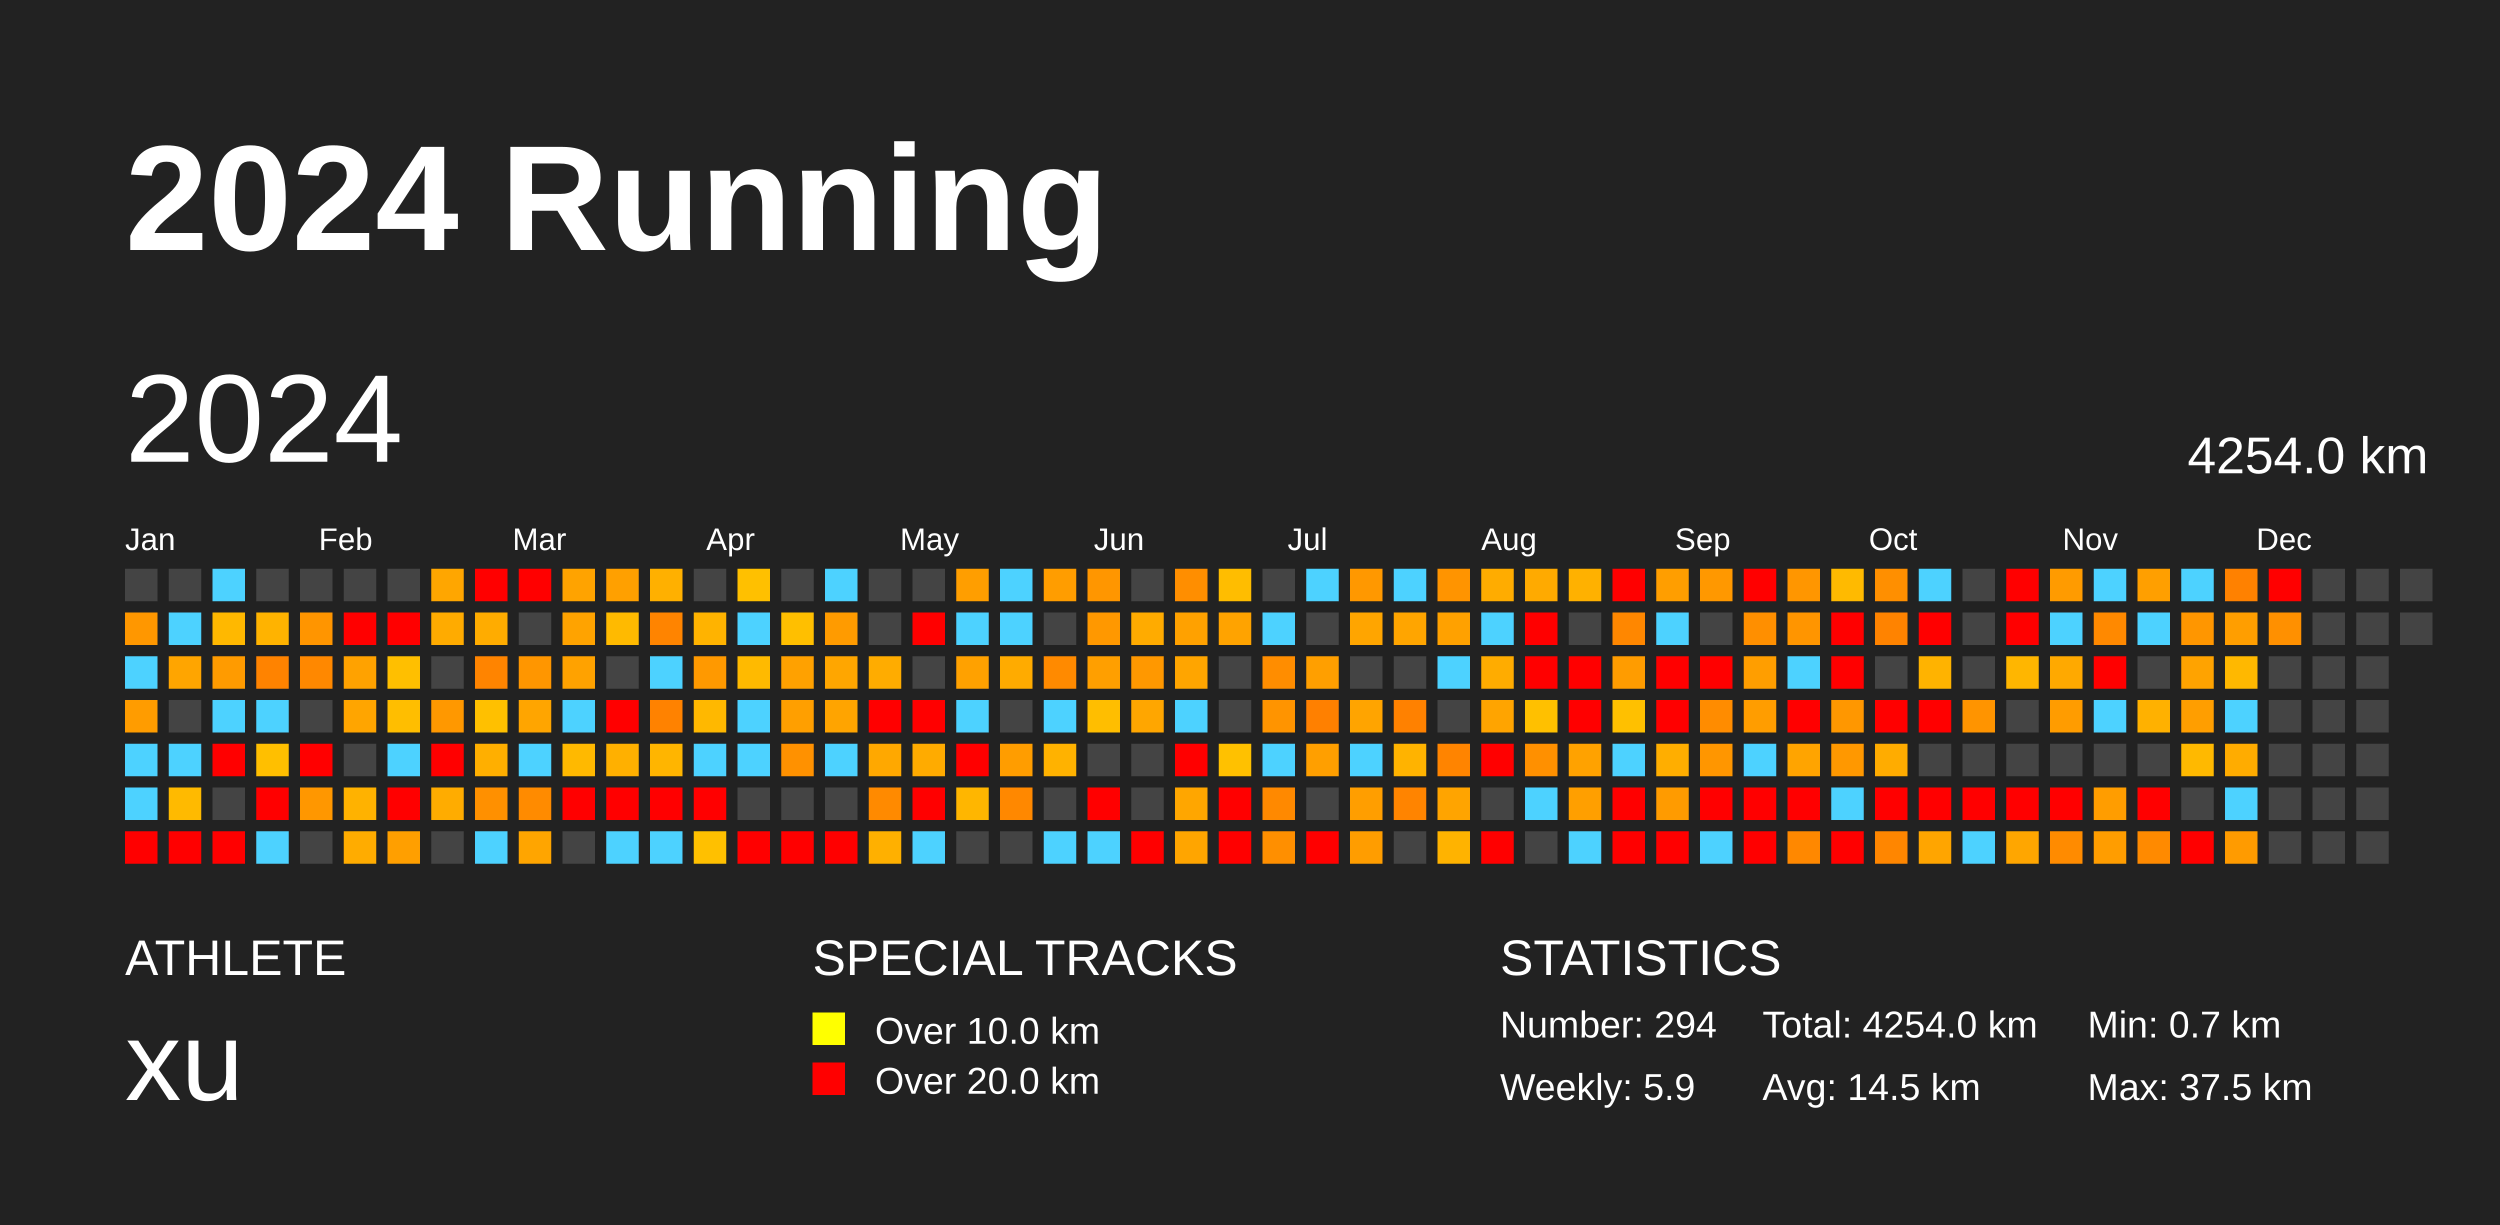
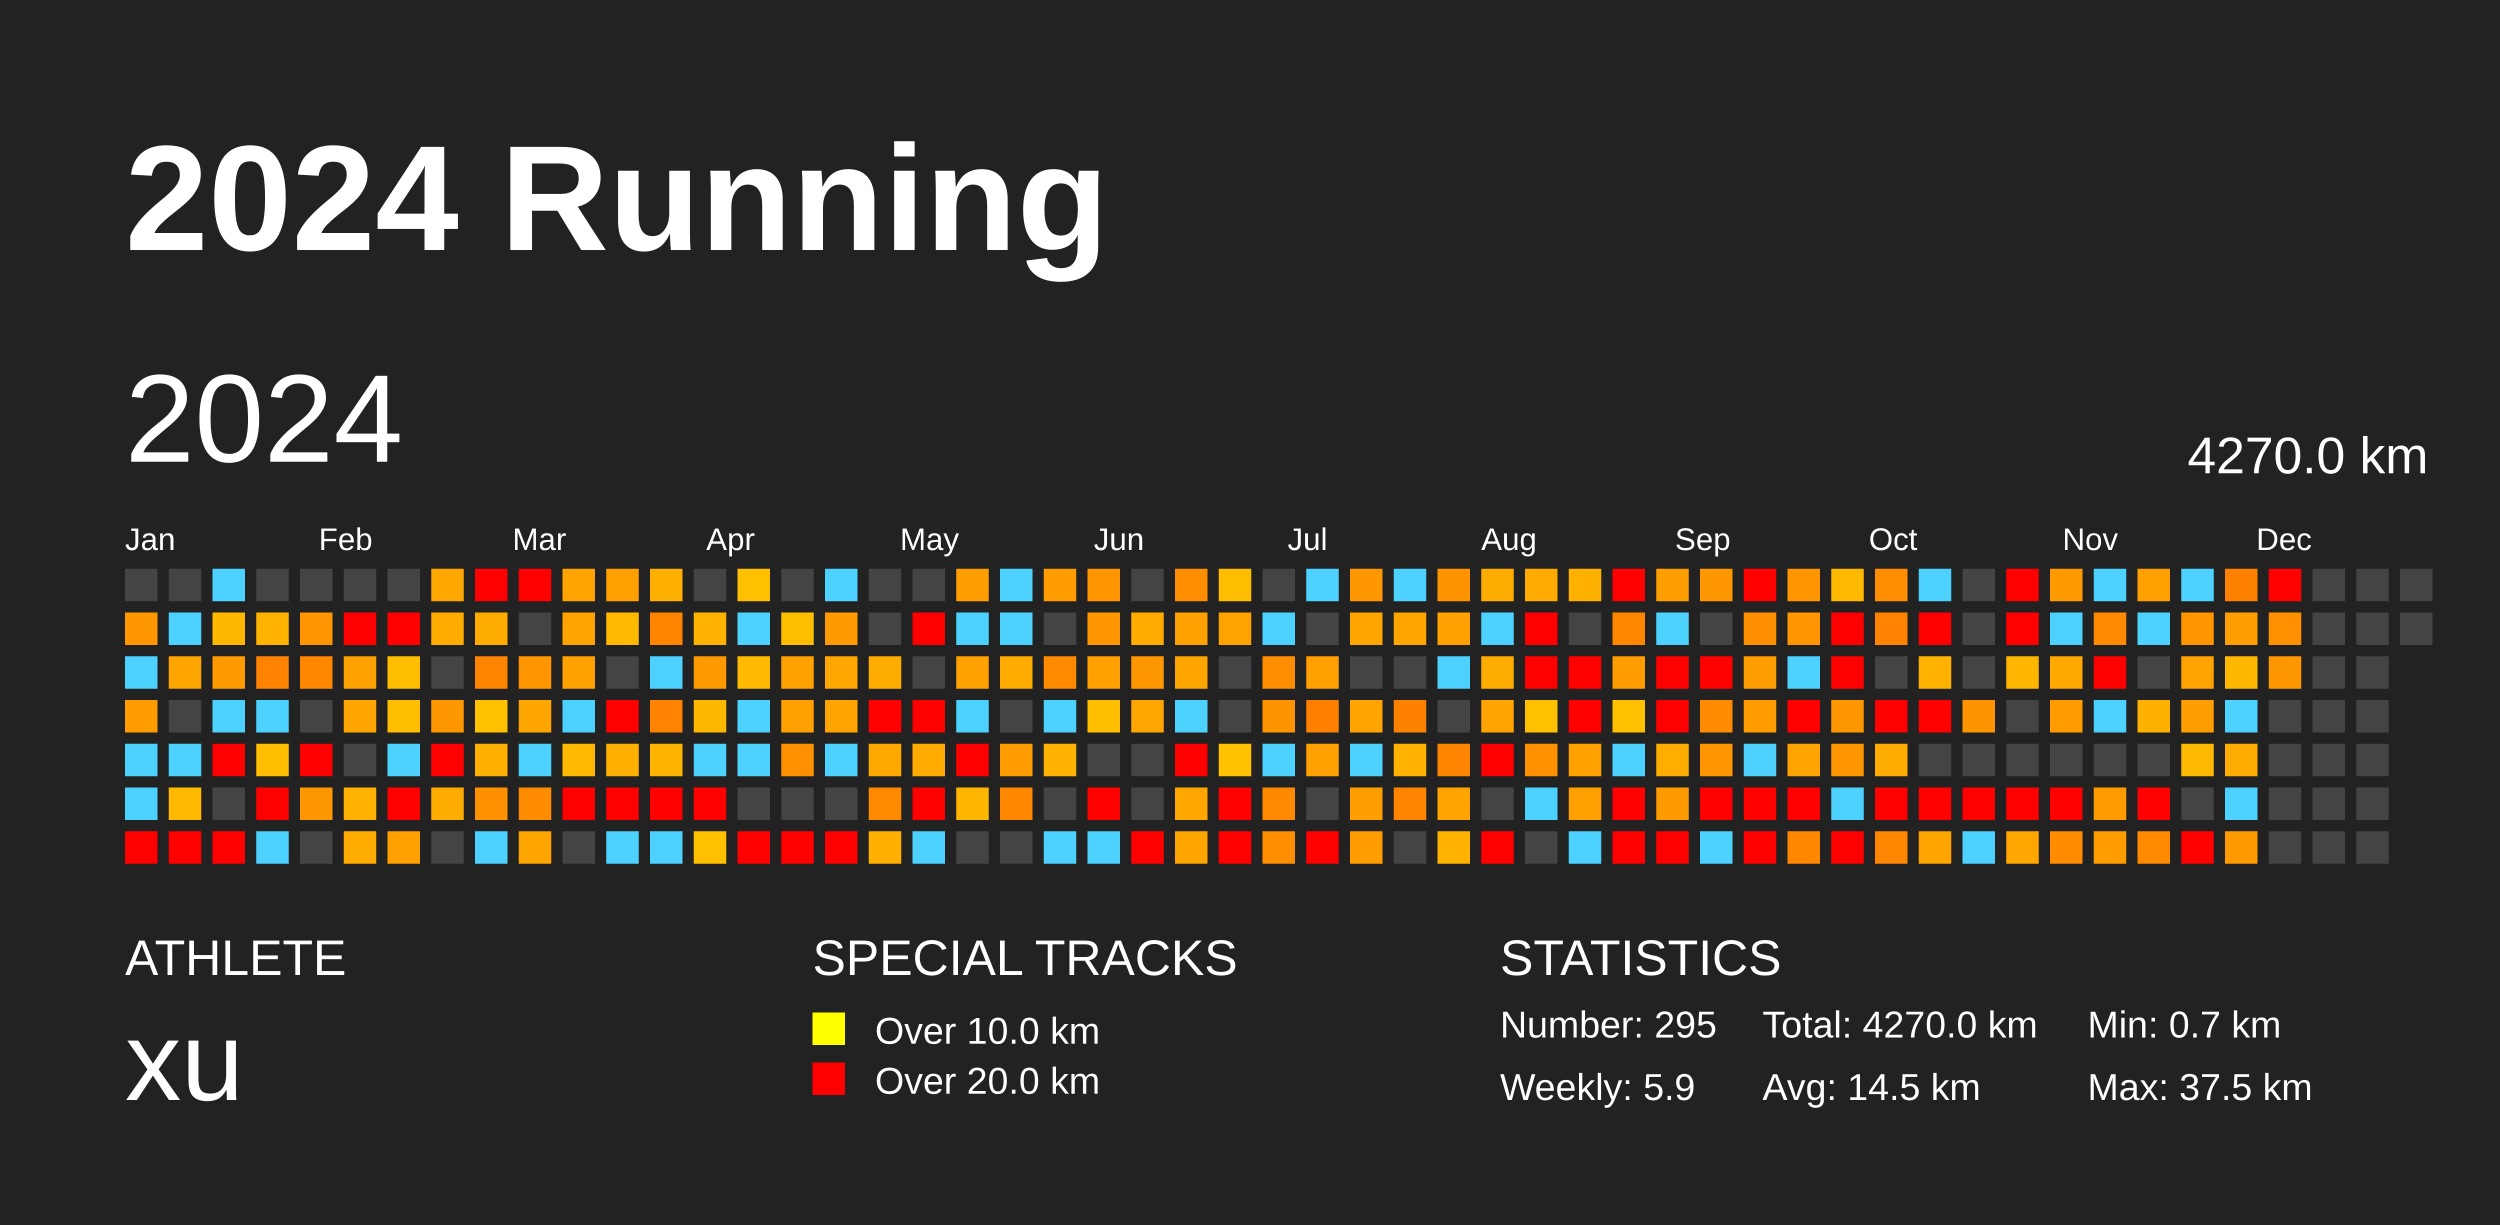
<svg xmlns="http://www.w3.org/2000/svg" baseProfile="full" height="98mm" version="1.1" viewBox="0,0,200,98" width="200mm">
  <defs />
  <rect fill="#222222" height="98" width="200" x="0" y="0" />
  <text fill="#FFFFFF" style="font-size:12px; font-family:Arial; font-weight:bold;" x="10" y="20">2024 Running</text>
  <text fill="#FFFFFF" style="font-size:4px; font-family:Arial" x="10" y="78">ATHLETE</text>
  <text fill="#FFFFFF" style="font-size:9px; font-family:Arial" x="10" y="88">xu</text>
  <text fill="#FFFFFF" style="font-size:4px; font-family:Arial" x="65" y="78">SPECIAL TRACKS</text>
  <rect fill="yellow" height="2.6" width="2.6" x="65" y="81" />
  <text fill="#FFFFFF" style="font-size:3px; font-family:Arial" x="70" y="83.5">Over 10.0 km</text>
  <rect fill="red" height="2.6" width="2.6" x="65" y="85" />
  <text fill="#FFFFFF" style="font-size:3px; font-family:Arial" x="70" y="87.5">Over 20.0 km</text>
  <text fill="#FFFFFF" style="font-size:4px; font-family:Arial" x="120" y="78">STATISTICS</text>
-   <text fill="#FFFFFF" style="font-size:3px; font-family:Arial" x="120" y="83">Number: 294</text>
+   <text fill="#FFFFFF" style="font-size:3px; font-family:Arial" x="120" y="83">Number: 295</text>
  <text fill="#FFFFFF" style="font-size:3px; font-family:Arial" x="120" y="88">Weekly: 5.9</text>
-   <text fill="#FFFFFF" style="font-size:3px; font-family:Arial" x="141" y="83">Total: 4254.0 km</text>
+   <text fill="#FFFFFF" style="font-size:3px; font-family:Arial" x="141" y="83">Total: 4270.0 km</text>
  <text fill="#FFFFFF" style="font-size:3px; font-family:Arial" x="141" y="88">Avg: 14.5 km</text>
  <text fill="#FFFFFF" style="font-size:3px; font-family:Arial" x="167" y="83">Min: 0.7 km</text>
  <text fill="#FFFFFF" style="font-size:3px; font-family:Arial" x="167" y="88">Max: 37.5 km</text>
  <text dominant-baseline="hanging" fill="#FFFFFF" style="font-size:10.0px; font-family:Arial;" x="10" y="30">2024</text>
-   <text dominant-baseline="hanging" fill="#FFFFFF" style="font-size:4.125px; font-family:Arial;" x="175" y="35">4254.0 km</text>
+   <text dominant-baseline="hanging" fill="#FFFFFF" style="font-size:4.125px; font-family:Arial;" x="175" y="35">4270.0 km</text>
  <text fill="#FFFFFF" style="font-size:2.5px; font-family:Arial" x="10.0" y="44">Jan</text>
  <text fill="#FFFFFF" style="font-size:2.5px; font-family:Arial" x="25.5" y="44">Feb</text>
  <text fill="#FFFFFF" style="font-size:2.5px; font-family:Arial" x="41.0" y="44">Mar</text>
  <text fill="#FFFFFF" style="font-size:2.5px; font-family:Arial" x="56.5" y="44">Apr</text>
  <text fill="#FFFFFF" style="font-size:2.5px; font-family:Arial" x="72.0" y="44">May</text>
  <text fill="#FFFFFF" style="font-size:2.5px; font-family:Arial" x="87.5" y="44">Jun</text>
  <text fill="#FFFFFF" style="font-size:2.5px; font-family:Arial" x="103.0" y="44">Jul</text>
  <text fill="#FFFFFF" style="font-size:2.5px; font-family:Arial" x="118.5" y="44">Aug</text>
  <text fill="#FFFFFF" style="font-size:2.5px; font-family:Arial" x="134.0" y="44">Sep</text>
  <text fill="#FFFFFF" style="font-size:2.5px; font-family:Arial" x="149.5" y="44">Oct</text>
  <text fill="#FFFFFF" style="font-size:2.5px; font-family:Arial" x="165.0" y="44">Nov</text>
  <text fill="#FFFFFF" style="font-size:2.5px; font-family:Arial" x="180.5" y="44">Dec</text>
  <rect fill="#444444" height="2.6" width="2.6" x="10.0" y="45.5" />
  <rect fill="#ff9700" height="2.6" width="2.6" x="10.0" y="49.0" />
  <rect fill="#4dd2ff" height="2.6" width="2.6" x="10.0" y="52.5" />
  <rect fill="#ff9c00" height="2.6" width="2.6" x="10.0" y="56.0" />
  <rect fill="#4dd2ff" height="2.6" width="2.6" x="10.0" y="59.5" />
  <rect fill="#4dd2ff" height="2.6" width="2.6" x="10.0" y="63.0" />
  <rect fill="red" height="2.6" width="2.6" x="10.0" y="66.5" />
  <rect fill="#444444" height="2.6" width="2.6" x="13.5" y="45.5" />
  <rect fill="#4dd2ff" height="2.6" width="2.6" x="13.5" y="49.0" />
  <rect fill="#ffa500" height="2.6" width="2.6" x="13.5" y="52.5" />
  <rect fill="#444444" height="2.6" width="2.6" x="13.5" y="56.0" />
  <rect fill="#4dd2ff" height="2.6" width="2.6" x="13.5" y="59.5" />
  <rect fill="#ffba00" height="2.6" width="2.6" x="13.5" y="63.0" />
  <rect fill="red" height="2.6" width="2.6" x="13.5" y="66.5" />
  <rect fill="#4dd2ff" height="2.6" width="2.6" x="17.0" y="45.5" />
  <rect fill="#ffb800" height="2.6" width="2.6" x="17.0" y="49.0" />
  <rect fill="#ff9b00" height="2.6" width="2.6" x="17.0" y="52.5" />
  <rect fill="#4dd2ff" height="2.6" width="2.6" x="17.0" y="56.0" />
  <rect fill="red" height="2.6" width="2.6" x="17.0" y="59.5" />
  <rect fill="#444444" height="2.6" width="2.6" x="17.0" y="63.0" />
  <rect fill="red" height="2.6" width="2.6" x="17.0" y="66.5" />
  <rect fill="#444444" height="2.6" width="2.6" x="20.5" y="45.5" />
  <rect fill="#ffb300" height="2.6" width="2.6" x="20.5" y="49.0" />
  <rect fill="#ff8300" height="2.6" width="2.6" x="20.5" y="52.5" />
  <rect fill="#4dd2ff" height="2.6" width="2.6" x="20.5" y="56.0" />
  <rect fill="#ffbf00" height="2.6" width="2.6" x="20.5" y="59.5" />
  <rect fill="red" height="2.6" width="2.6" x="20.5" y="63.0" />
  <rect fill="#4dd2ff" height="2.6" width="2.6" x="20.5" y="66.5" />
  <rect fill="#444444" height="2.6" width="2.6" x="24.0" y="45.5" />
  <rect fill="#ff9500" height="2.6" width="2.6" x="24.0" y="49.0" />
  <rect fill="#ff8800" height="2.6" width="2.6" x="24.0" y="52.5" />
  <rect fill="#444444" height="2.6" width="2.6" x="24.0" y="56.0" />
  <rect fill="red" height="2.6" width="2.6" x="24.0" y="59.5" />
  <rect fill="#ff9700" height="2.6" width="2.6" x="24.0" y="63.0" />
  <rect fill="#444444" height="2.6" width="2.6" x="24.0" y="66.5" />
  <rect fill="#444444" height="2.6" width="2.6" x="27.5" y="45.5" />
  <rect fill="red" height="2.6" width="2.6" x="27.5" y="49.0" />
  <rect fill="#ffa200" height="2.6" width="2.6" x="27.5" y="52.5" />
  <rect fill="#ffa500" height="2.6" width="2.6" x="27.5" y="56.0" />
  <rect fill="#444444" height="2.6" width="2.6" x="27.5" y="59.5" />
  <rect fill="#ffb200" height="2.6" width="2.6" x="27.5" y="63.0" />
  <rect fill="#ffac00" height="2.6" width="2.6" x="27.5" y="66.5" />
  <rect fill="#444444" height="2.6" width="2.6" x="31.0" y="45.5" />
  <rect fill="red" height="2.6" width="2.6" x="31.0" y="49.0" />
  <rect fill="#ffbf00" height="2.6" width="2.6" x="31.0" y="52.5" />
  <rect fill="#ffbe00" height="2.6" width="2.6" x="31.0" y="56.0" />
  <rect fill="#4dd2ff" height="2.6" width="2.6" x="31.0" y="59.5" />
  <rect fill="red" height="2.6" width="2.6" x="31.0" y="63.0" />
  <rect fill="#ff9f00" height="2.6" width="2.6" x="31.0" y="66.5" />
  <rect fill="#ffa600" height="2.6" width="2.6" x="34.5" y="45.5" />
  <rect fill="#ffab00" height="2.6" width="2.6" x="34.5" y="49.0" />
  <rect fill="#444444" height="2.6" width="2.6" x="34.5" y="52.5" />
  <rect fill="#ff9800" height="2.6" width="2.6" x="34.5" y="56.0" />
  <rect fill="red" height="2.6" width="2.6" x="34.5" y="59.5" />
  <rect fill="#ffac00" height="2.6" width="2.6" x="34.5" y="63.0" />
  <rect fill="#444444" height="2.6" width="2.6" x="34.5" y="66.5" />
  <rect fill="red" height="2.6" width="2.6" x="38.0" y="45.5" />
  <rect fill="#ffac00" height="2.6" width="2.6" x="38.0" y="49.0" />
  <rect fill="#ff8400" height="2.6" width="2.6" x="38.0" y="52.5" />
  <rect fill="#ffc000" height="2.6" width="2.6" x="38.0" y="56.0" />
  <rect fill="#ffaf00" height="2.6" width="2.6" x="38.0" y="59.5" />
  <rect fill="#ff9000" height="2.6" width="2.6" x="38.0" y="63.0" />
  <rect fill="#4dd2ff" height="2.6" width="2.6" x="38.0" y="66.5" />
  <rect fill="red" height="2.6" width="2.6" x="41.5" y="45.5" />
  <rect fill="#444444" height="2.6" width="2.6" x="41.5" y="49.0" />
  <rect fill="#ff9600" height="2.6" width="2.6" x="41.5" y="52.5" />
  <rect fill="#ffa500" height="2.6" width="2.6" x="41.5" y="56.0" />
  <rect fill="#4dd2ff" height="2.6" width="2.6" x="41.5" y="59.5" />
  <rect fill="#ff8b00" height="2.6" width="2.6" x="41.5" y="63.0" />
  <rect fill="#ffa500" height="2.6" width="2.6" x="41.5" y="66.5" />
  <rect fill="#ffa300" height="2.6" width="2.6" x="45.0" y="45.5" />
  <rect fill="#ffa300" height="2.6" width="2.6" x="45.0" y="49.0" />
  <rect fill="#ffa200" height="2.6" width="2.6" x="45.0" y="52.5" />
  <rect fill="#4dd2ff" height="2.6" width="2.6" x="45.0" y="56.0" />
  <rect fill="#ffb900" height="2.6" width="2.6" x="45.0" y="59.5" />
  <rect fill="red" height="2.6" width="2.6" x="45.0" y="63.0" />
  <rect fill="#444444" height="2.6" width="2.6" x="45.0" y="66.5" />
  <rect fill="#ffa000" height="2.6" width="2.6" x="48.5" y="45.5" />
  <rect fill="#ffba00" height="2.6" width="2.6" x="48.5" y="49.0" />
  <rect fill="#444444" height="2.6" width="2.6" x="48.5" y="52.5" />
  <rect fill="red" height="2.6" width="2.6" x="48.5" y="56.0" />
  <rect fill="#ffb000" height="2.6" width="2.6" x="48.5" y="59.5" />
  <rect fill="red" height="2.6" width="2.6" x="48.5" y="63.0" />
  <rect fill="#4dd2ff" height="2.6" width="2.6" x="48.5" y="66.5" />
  <rect fill="#ffb000" height="2.6" width="2.6" x="52.0" y="45.5" />
  <rect fill="#ff8400" height="2.6" width="2.6" x="52.0" y="49.0" />
  <rect fill="#4dd2ff" height="2.6" width="2.6" x="52.0" y="52.5" />
  <rect fill="#ff8200" height="2.6" width="2.6" x="52.0" y="56.0" />
  <rect fill="#ffb500" height="2.6" width="2.6" x="52.0" y="59.5" />
  <rect fill="red" height="2.6" width="2.6" x="52.0" y="63.0" />
  <rect fill="#4dd2ff" height="2.6" width="2.6" x="52.0" y="66.5" />
  <rect fill="#444444" height="2.6" width="2.6" x="55.5" y="45.5" />
  <rect fill="#ffb300" height="2.6" width="2.6" x="55.5" y="49.0" />
  <rect fill="#ff9900" height="2.6" width="2.6" x="55.5" y="52.5" />
  <rect fill="#ffb800" height="2.6" width="2.6" x="55.5" y="56.0" />
  <rect fill="#4dd2ff" height="2.6" width="2.6" x="55.5" y="59.5" />
  <rect fill="red" height="2.6" width="2.6" x="55.5" y="63.0" />
  <rect fill="#ffc000" height="2.6" width="2.6" x="55.5" y="66.5" />
  <rect fill="#ffc000" height="2.6" width="2.6" x="59.0" y="45.5" />
  <rect fill="#4dd2ff" height="2.6" width="2.6" x="59.0" y="49.0" />
  <rect fill="#ffba00" height="2.6" width="2.6" x="59.0" y="52.5" />
  <rect fill="#4dd2ff" height="2.6" width="2.6" x="59.0" y="56.0" />
  <rect fill="#4dd2ff" height="2.6" width="2.6" x="59.0" y="59.5" />
  <rect fill="#444444" height="2.6" width="2.6" x="59.0" y="63.0" />
  <rect fill="red" height="2.6" width="2.6" x="59.0" y="66.5" />
  <rect fill="#444444" height="2.6" width="2.6" x="62.5" y="45.5" />
  <rect fill="#ffbf00" height="2.6" width="2.6" x="62.5" y="49.0" />
  <rect fill="#ffa100" height="2.6" width="2.6" x="62.5" y="52.5" />
  <rect fill="#ff9f00" height="2.6" width="2.6" x="62.5" y="56.0" />
  <rect fill="#ff9100" height="2.6" width="2.6" x="62.5" y="59.5" />
  <rect fill="#444444" height="2.6" width="2.6" x="62.5" y="63.0" />
  <rect fill="red" height="2.6" width="2.6" x="62.5" y="66.5" />
  <rect fill="#4dd2ff" height="2.6" width="2.6" x="66.0" y="45.5" />
  <rect fill="#ff9b00" height="2.6" width="2.6" x="66.0" y="49.0" />
  <rect fill="#ffa600" height="2.6" width="2.6" x="66.0" y="52.5" />
  <rect fill="#ffa400" height="2.6" width="2.6" x="66.0" y="56.0" />
  <rect fill="#4dd2ff" height="2.6" width="2.6" x="66.0" y="59.5" />
  <rect fill="#444444" height="2.6" width="2.6" x="66.0" y="63.0" />
  <rect fill="red" height="2.6" width="2.6" x="66.0" y="66.5" />
  <rect fill="#444444" height="2.6" width="2.6" x="69.5" y="45.5" />
  <rect fill="#444444" height="2.6" width="2.6" x="69.5" y="49.0" />
  <rect fill="#ffac00" height="2.6" width="2.6" x="69.5" y="52.5" />
  <rect fill="red" height="2.6" width="2.6" x="69.5" y="56.0" />
  <rect fill="#ffa800" height="2.6" width="2.6" x="69.5" y="59.5" />
  <rect fill="#ff8a00" height="2.6" width="2.6" x="69.5" y="63.0" />
  <rect fill="#ffb000" height="2.6" width="2.6" x="69.5" y="66.5" />
  <rect fill="#444444" height="2.6" width="2.6" x="73.0" y="45.5" />
  <rect fill="red" height="2.6" width="2.6" x="73.0" y="49.0" />
  <rect fill="#444444" height="2.6" width="2.6" x="73.0" y="52.5" />
  <rect fill="red" height="2.6" width="2.6" x="73.0" y="56.0" />
  <rect fill="#ffab00" height="2.6" width="2.6" x="73.0" y="59.5" />
  <rect fill="red" height="2.6" width="2.6" x="73.0" y="63.0" />
  <rect fill="#4dd2ff" height="2.6" width="2.6" x="73.0" y="66.5" />
  <rect fill="#ff9e00" height="2.6" width="2.6" x="76.5" y="45.5" />
  <rect fill="#4dd2ff" height="2.6" width="2.6" x="76.5" y="49.0" />
  <rect fill="#ffa100" height="2.6" width="2.6" x="76.5" y="52.5" />
  <rect fill="#4dd2ff" height="2.6" width="2.6" x="76.5" y="56.0" />
  <rect fill="red" height="2.6" width="2.6" x="76.5" y="59.5" />
  <rect fill="#ffb600" height="2.6" width="2.6" x="76.5" y="63.0" />
  <rect fill="#444444" height="2.6" width="2.6" x="76.5" y="66.5" />
  <rect fill="#4dd2ff" height="2.6" width="2.6" x="80.0" y="45.5" />
  <rect fill="#4dd2ff" height="2.6" width="2.6" x="80.0" y="49.0" />
  <rect fill="#ffab00" height="2.6" width="2.6" x="80.0" y="52.5" />
  <rect fill="#444444" height="2.6" width="2.6" x="80.0" y="56.0" />
  <rect fill="#ff9d00" height="2.6" width="2.6" x="80.0" y="59.5" />
  <rect fill="#ff8800" height="2.6" width="2.6" x="80.0" y="63.0" />
  <rect fill="#444444" height="2.6" width="2.6" x="80.0" y="66.5" />
  <rect fill="#ff9d00" height="2.6" width="2.6" x="83.5" y="45.5" />
  <rect fill="#444444" height="2.6" width="2.6" x="83.5" y="49.0" />
  <rect fill="#ff8a00" height="2.6" width="2.6" x="83.5" y="52.5" />
  <rect fill="#4dd2ff" height="2.6" width="2.6" x="83.5" y="56.0" />
  <rect fill="#ffb200" height="2.6" width="2.6" x="83.5" y="59.5" />
  <rect fill="#444444" height="2.6" width="2.6" x="83.5" y="63.0" />
  <rect fill="#4dd2ff" height="2.6" width="2.6" x="83.5" y="66.5" />
  <rect fill="#ff9600" height="2.6" width="2.6" x="87.0" y="45.5" />
  <rect fill="#ff9800" height="2.6" width="2.6" x="87.0" y="49.0" />
  <rect fill="#ff9f00" height="2.6" width="2.6" x="87.0" y="52.5" />
  <rect fill="#ffbe00" height="2.6" width="2.6" x="87.0" y="56.0" />
  <rect fill="#444444" height="2.6" width="2.6" x="87.0" y="59.5" />
  <rect fill="red" height="2.6" width="2.6" x="87.0" y="63.0" />
  <rect fill="#4dd2ff" height="2.6" width="2.6" x="87.0" y="66.5" />
  <rect fill="#444444" height="2.6" width="2.6" x="90.5" y="45.5" />
  <rect fill="#ffab00" height="2.6" width="2.6" x="90.5" y="49.0" />
  <rect fill="#ff9800" height="2.6" width="2.6" x="90.5" y="52.5" />
  <rect fill="#ffa600" height="2.6" width="2.6" x="90.5" y="56.0" />
  <rect fill="#444444" height="2.6" width="2.6" x="90.5" y="59.5" />
  <rect fill="#444444" height="2.6" width="2.6" x="90.5" y="63.0" />
  <rect fill="red" height="2.6" width="2.6" x="90.5" y="66.5" />
  <rect fill="#ff8e00" height="2.6" width="2.6" x="94.0" y="45.5" />
  <rect fill="#ffa100" height="2.6" width="2.6" x="94.0" y="49.0" />
  <rect fill="#ffa500" height="2.6" width="2.6" x="94.0" y="52.5" />
  <rect fill="#4dd2ff" height="2.6" width="2.6" x="94.0" y="56.0" />
  <rect fill="red" height="2.6" width="2.6" x="94.0" y="59.5" />
  <rect fill="#ffa600" height="2.6" width="2.6" x="94.0" y="63.0" />
  <rect fill="#ffa500" height="2.6" width="2.6" x="94.0" y="66.5" />
  <rect fill="#ffbd00" height="2.6" width="2.6" x="97.5" y="45.5" />
  <rect fill="#ffa300" height="2.6" width="2.6" x="97.5" y="49.0" />
  <rect fill="#444444" height="2.6" width="2.6" x="97.5" y="52.5" />
  <rect fill="#444444" height="2.6" width="2.6" x="97.5" y="56.0" />
  <rect fill="#ffc100" height="2.6" width="2.6" x="97.5" y="59.5" />
  <rect fill="red" height="2.6" width="2.6" x="97.5" y="63.0" />
  <rect fill="red" height="2.6" width="2.6" x="97.5" y="66.5" />
  <rect fill="#444444" height="2.6" width="2.6" x="101.0" y="45.5" />
  <rect fill="#4dd2ff" height="2.6" width="2.6" x="101.0" y="49.0" />
  <rect fill="#ff8d00" height="2.6" width="2.6" x="101.0" y="52.5" />
  <rect fill="#ff9400" height="2.6" width="2.6" x="101.0" y="56.0" />
  <rect fill="#4dd2ff" height="2.6" width="2.6" x="101.0" y="59.5" />
  <rect fill="#ff8900" height="2.6" width="2.6" x="101.0" y="63.0" />
  <rect fill="#ff8f00" height="2.6" width="2.6" x="101.0" y="66.5" />
  <rect fill="#4dd2ff" height="2.6" width="2.6" x="104.5" y="45.5" />
  <rect fill="#444444" height="2.6" width="2.6" x="104.5" y="49.0" />
  <rect fill="#ff9f00" height="2.6" width="2.6" x="104.5" y="52.5" />
  <rect fill="#ff8000" height="2.6" width="2.6" x="104.5" y="56.0" />
  <rect fill="#ff9f00" height="2.6" width="2.6" x="104.5" y="59.5" />
  <rect fill="#444444" height="2.6" width="2.6" x="104.5" y="63.0" />
  <rect fill="red" height="2.6" width="2.6" x="104.5" y="66.5" />
  <rect fill="#ff9800" height="2.6" width="2.6" x="108.0" y="45.5" />
  <rect fill="#ffa500" height="2.6" width="2.6" x="108.0" y="49.0" />
  <rect fill="#444444" height="2.6" width="2.6" x="108.0" y="52.5" />
  <rect fill="#ffa400" height="2.6" width="2.6" x="108.0" y="56.0" />
  <rect fill="#4dd2ff" height="2.6" width="2.6" x="108.0" y="59.5" />
  <rect fill="#ff9e00" height="2.6" width="2.6" x="108.0" y="63.0" />
  <rect fill="#ff9d00" height="2.6" width="2.6" x="108.0" y="66.5" />
  <rect fill="#4dd2ff" height="2.6" width="2.6" x="111.5" y="45.5" />
  <rect fill="#ffa500" height="2.6" width="2.6" x="111.5" y="49.0" />
  <rect fill="#444444" height="2.6" width="2.6" x="111.5" y="52.5" />
  <rect fill="#ff8100" height="2.6" width="2.6" x="111.5" y="56.0" />
  <rect fill="#ffb300" height="2.6" width="2.6" x="111.5" y="59.5" />
  <rect fill="#ff8400" height="2.6" width="2.6" x="111.5" y="63.0" />
  <rect fill="#444444" height="2.6" width="2.6" x="111.5" y="66.5" />
  <rect fill="#ff9400" height="2.6" width="2.6" x="115.0" y="45.5" />
  <rect fill="#ffa100" height="2.6" width="2.6" x="115.0" y="49.0" />
  <rect fill="#4dd2ff" height="2.6" width="2.6" x="115.0" y="52.5" />
  <rect fill="#444444" height="2.6" width="2.6" x="115.0" y="56.0" />
  <rect fill="#ff8400" height="2.6" width="2.6" x="115.0" y="59.5" />
  <rect fill="#ffa400" height="2.6" width="2.6" x="115.0" y="63.0" />
  <rect fill="#ffb300" height="2.6" width="2.6" x="115.0" y="66.5" />
  <rect fill="#ffac00" height="2.6" width="2.6" x="118.5" y="45.5" />
  <rect fill="#4dd2ff" height="2.6" width="2.6" x="118.5" y="49.0" />
  <rect fill="#ffac00" height="2.6" width="2.6" x="118.5" y="52.5" />
  <rect fill="#ffa400" height="2.6" width="2.6" x="118.5" y="56.0" />
  <rect fill="red" height="2.6" width="2.6" x="118.5" y="59.5" />
  <rect fill="#444444" height="2.6" width="2.6" x="118.5" y="63.0" />
  <rect fill="red" height="2.6" width="2.6" x="118.5" y="66.5" />
  <rect fill="#ffaa00" height="2.6" width="2.6" x="122.0" y="45.5" />
  <rect fill="red" height="2.6" width="2.6" x="122.0" y="49.0" />
  <rect fill="red" height="2.6" width="2.6" x="122.0" y="52.5" />
  <rect fill="#ffc000" height="2.6" width="2.6" x="122.0" y="56.0" />
  <rect fill="#ff9000" height="2.6" width="2.6" x="122.0" y="59.5" />
  <rect fill="#4dd2ff" height="2.6" width="2.6" x="122.0" y="63.0" />
  <rect fill="#444444" height="2.6" width="2.6" x="122.0" y="66.5" />
  <rect fill="#ffb100" height="2.6" width="2.6" x="125.5" y="45.5" />
  <rect fill="#444444" height="2.6" width="2.6" x="125.5" y="49.0" />
  <rect fill="red" height="2.6" width="2.6" x="125.5" y="52.5" />
  <rect fill="red" height="2.6" width="2.6" x="125.5" y="56.0" />
  <rect fill="#ffa200" height="2.6" width="2.6" x="125.5" y="59.5" />
  <rect fill="#ff9f00" height="2.6" width="2.6" x="125.5" y="63.0" />
  <rect fill="#4dd2ff" height="2.6" width="2.6" x="125.5" y="66.5" />
  <rect fill="red" height="2.6" width="2.6" x="129.0" y="45.5" />
  <rect fill="#ff8700" height="2.6" width="2.6" x="129.0" y="49.0" />
  <rect fill="#ff9c00" height="2.6" width="2.6" x="129.0" y="52.5" />
  <rect fill="#ffc000" height="2.6" width="2.6" x="129.0" y="56.0" />
  <rect fill="#4dd2ff" height="2.6" width="2.6" x="129.0" y="59.5" />
  <rect fill="red" height="2.6" width="2.6" x="129.0" y="63.0" />
  <rect fill="red" height="2.6" width="2.6" x="129.0" y="66.5" />
  <rect fill="#ff9e00" height="2.6" width="2.6" x="132.5" y="45.5" />
  <rect fill="#4dd2ff" height="2.6" width="2.6" x="132.5" y="49.0" />
  <rect fill="red" height="2.6" width="2.6" x="132.5" y="52.5" />
  <rect fill="red" height="2.6" width="2.6" x="132.5" y="56.0" />
  <rect fill="#ffae00" height="2.6" width="2.6" x="132.5" y="59.5" />
  <rect fill="#ff9b00" height="2.6" width="2.6" x="132.5" y="63.0" />
  <rect fill="red" height="2.6" width="2.6" x="132.5" y="66.5" />
  <rect fill="#ff9800" height="2.6" width="2.6" x="136.0" y="45.5" />
  <rect fill="#444444" height="2.6" width="2.6" x="136.0" y="49.0" />
  <rect fill="red" height="2.6" width="2.6" x="136.0" y="52.5" />
  <rect fill="#ff8c00" height="2.6" width="2.6" x="136.0" y="56.0" />
  <rect fill="#ff9600" height="2.6" width="2.6" x="136.0" y="59.5" />
  <rect fill="red" height="2.6" width="2.6" x="136.0" y="63.0" />
  <rect fill="#4dd2ff" height="2.6" width="2.6" x="136.0" y="66.5" />
  <rect fill="red" height="2.6" width="2.6" x="139.5" y="45.5" />
  <rect fill="#ff8f00" height="2.6" width="2.6" x="139.5" y="49.0" />
  <rect fill="#ff9e00" height="2.6" width="2.6" x="139.5" y="52.5" />
  <rect fill="#ff9d00" height="2.6" width="2.6" x="139.5" y="56.0" />
  <rect fill="#4dd2ff" height="2.6" width="2.6" x="139.5" y="59.5" />
  <rect fill="red" height="2.6" width="2.6" x="139.5" y="63.0" />
  <rect fill="red" height="2.6" width="2.6" x="139.5" y="66.5" />
  <rect fill="#ff9600" height="2.6" width="2.6" x="143.0" y="45.5" />
  <rect fill="#ff9500" height="2.6" width="2.6" x="143.0" y="49.0" />
  <rect fill="#4dd2ff" height="2.6" width="2.6" x="143.0" y="52.5" />
  <rect fill="red" height="2.6" width="2.6" x="143.0" y="56.0" />
  <rect fill="#ffa400" height="2.6" width="2.6" x="143.0" y="59.5" />
  <rect fill="red" height="2.6" width="2.6" x="143.0" y="63.0" />
  <rect fill="#ff8800" height="2.6" width="2.6" x="143.0" y="66.5" />
  <rect fill="#ffba00" height="2.6" width="2.6" x="146.5" y="45.5" />
  <rect fill="red" height="2.6" width="2.6" x="146.5" y="49.0" />
  <rect fill="red" height="2.6" width="2.6" x="146.5" y="52.5" />
  <rect fill="#ff9700" height="2.6" width="2.6" x="146.5" y="56.0" />
  <rect fill="#ff9800" height="2.6" width="2.6" x="146.5" y="59.5" />
  <rect fill="#4dd2ff" height="2.6" width="2.6" x="146.5" y="63.0" />
  <rect fill="red" height="2.6" width="2.6" x="146.5" y="66.5" />
  <rect fill="#ff8f00" height="2.6" width="2.6" x="150.0" y="45.5" />
  <rect fill="#ff8300" height="2.6" width="2.6" x="150.0" y="49.0" />
  <rect fill="#444444" height="2.6" width="2.6" x="150.0" y="52.5" />
  <rect fill="red" height="2.6" width="2.6" x="150.0" y="56.0" />
  <rect fill="#ffac00" height="2.6" width="2.6" x="150.0" y="59.5" />
  <rect fill="red" height="2.6" width="2.6" x="150.0" y="63.0" />
  <rect fill="#ff8600" height="2.6" width="2.6" x="150.0" y="66.5" />
  <rect fill="#4dd2ff" height="2.6" width="2.6" x="153.5" y="45.5" />
  <rect fill="red" height="2.6" width="2.6" x="153.5" y="49.0" />
  <rect fill="#ffb300" height="2.6" width="2.6" x="153.5" y="52.5" />
  <rect fill="red" height="2.6" width="2.6" x="153.5" y="56.0" />
  <rect fill="#444444" height="2.6" width="2.6" x="153.5" y="59.5" />
  <rect fill="red" height="2.6" width="2.6" x="153.5" y="63.0" />
  <rect fill="#ffa500" height="2.6" width="2.6" x="153.5" y="66.5" />
  <rect fill="#444444" height="2.6" width="2.6" x="157.0" y="45.5" />
  <rect fill="#444444" height="2.6" width="2.6" x="157.0" y="49.0" />
  <rect fill="#444444" height="2.6" width="2.6" x="157.0" y="52.5" />
  <rect fill="#ff9400" height="2.6" width="2.6" x="157.0" y="56.0" />
  <rect fill="#444444" height="2.6" width="2.6" x="157.0" y="59.5" />
  <rect fill="red" height="2.6" width="2.6" x="157.0" y="63.0" />
  <rect fill="#4dd2ff" height="2.6" width="2.6" x="157.0" y="66.5" />
  <rect fill="red" height="2.6" width="2.6" x="160.5" y="45.5" />
  <rect fill="red" height="2.6" width="2.6" x="160.5" y="49.0" />
  <rect fill="#ffb600" height="2.6" width="2.6" x="160.5" y="52.5" />
  <rect fill="#444444" height="2.6" width="2.6" x="160.5" y="56.0" />
  <rect fill="#444444" height="2.6" width="2.6" x="160.5" y="59.5" />
  <rect fill="red" height="2.6" width="2.6" x="160.5" y="63.0" />
  <rect fill="#ffa600" height="2.6" width="2.6" x="160.5" y="66.5" />
  <rect fill="#ff9b00" height="2.6" width="2.6" x="164.0" y="45.5" />
  <rect fill="#4dd2ff" height="2.6" width="2.6" x="164.0" y="49.0" />
  <rect fill="#ffa900" height="2.6" width="2.6" x="164.0" y="52.5" />
  <rect fill="#ff9c00" height="2.6" width="2.6" x="164.0" y="56.0" />
  <rect fill="#444444" height="2.6" width="2.6" x="164.0" y="59.5" />
  <rect fill="red" height="2.6" width="2.6" x="164.0" y="63.0" />
  <rect fill="#ff8b00" height="2.6" width="2.6" x="164.0" y="66.5" />
  <rect fill="#4dd2ff" height="2.6" width="2.6" x="167.5" y="45.5" />
  <rect fill="#ff8900" height="2.6" width="2.6" x="167.5" y="49.0" />
  <rect fill="red" height="2.6" width="2.6" x="167.5" y="52.5" />
  <rect fill="#4dd2ff" height="2.6" width="2.6" x="167.5" y="56.0" />
  <rect fill="#444444" height="2.6" width="2.6" x="167.5" y="59.5" />
  <rect fill="#ff9d00" height="2.6" width="2.6" x="167.5" y="63.0" />
  <rect fill="#ff9d00" height="2.6" width="2.6" x="167.5" y="66.5" />
  <rect fill="#ff9f00" height="2.6" width="2.6" x="171.0" y="45.5" />
  <rect fill="#4dd2ff" height="2.6" width="2.6" x="171.0" y="49.0" />
  <rect fill="#444444" height="2.6" width="2.6" x="171.0" y="52.5" />
  <rect fill="#ffb100" height="2.6" width="2.6" x="171.0" y="56.0" />
  <rect fill="#444444" height="2.6" width="2.6" x="171.0" y="59.5" />
  <rect fill="red" height="2.6" width="2.6" x="171.0" y="63.0" />
  <rect fill="#ff8a00" height="2.6" width="2.6" x="171.0" y="66.5" />
  <rect fill="#4dd2ff" height="2.6" width="2.6" x="174.5" y="45.5" />
  <rect fill="#ff9600" height="2.6" width="2.6" x="174.5" y="49.0" />
  <rect fill="#ffa300" height="2.6" width="2.6" x="174.5" y="52.5" />
  <rect fill="#ff9e00" height="2.6" width="2.6" x="174.5" y="56.0" />
  <rect fill="#ffb900" height="2.6" width="2.6" x="174.5" y="59.5" />
  <rect fill="#444444" height="2.6" width="2.6" x="174.5" y="63.0" />
  <rect fill="red" height="2.6" width="2.6" x="174.5" y="66.5" />
  <rect fill="#ff8100" height="2.6" width="2.6" x="178.0" y="45.5" />
  <rect fill="#ff9e00" height="2.6" width="2.6" x="178.0" y="49.0" />
  <rect fill="#ffb800" height="2.6" width="2.6" x="178.0" y="52.5" />
  <rect fill="#4dd2ff" height="2.6" width="2.6" x="178.0" y="56.0" />
  <rect fill="#ffac00" height="2.6" width="2.6" x="178.0" y="59.5" />
  <rect fill="#4dd2ff" height="2.6" width="2.6" x="178.0" y="63.0" />
  <rect fill="#ff9b00" height="2.6" width="2.6" x="178.0" y="66.5" />
  <rect fill="red" height="2.6" width="2.6" x="181.5" y="45.5" />
  <rect fill="#ff9000" height="2.6" width="2.6" x="181.5" y="49.0" />
-   <rect fill="#444444" height="2.6" width="2.6" x="181.5" y="52.5" />
+   <rect fill="#ff9800" height="2.6" width="2.6" x="181.5" y="52.5" />
  <rect fill="#444444" height="2.6" width="2.6" x="181.5" y="56.0" />
  <rect fill="#444444" height="2.6" width="2.6" x="181.5" y="59.5" />
  <rect fill="#444444" height="2.6" width="2.6" x="181.5" y="63.0" />
  <rect fill="#444444" height="2.6" width="2.6" x="181.5" y="66.5" />
  <rect fill="#444444" height="2.6" width="2.6" x="185.0" y="45.5" />
  <rect fill="#444444" height="2.6" width="2.6" x="185.0" y="49.0" />
  <rect fill="#444444" height="2.6" width="2.6" x="185.0" y="52.5" />
  <rect fill="#444444" height="2.6" width="2.6" x="185.0" y="56.0" />
  <rect fill="#444444" height="2.6" width="2.6" x="185.0" y="59.5" />
  <rect fill="#444444" height="2.6" width="2.6" x="185.0" y="63.0" />
  <rect fill="#444444" height="2.6" width="2.6" x="185.0" y="66.5" />
  <rect fill="#444444" height="2.6" width="2.6" x="188.5" y="45.5" />
  <rect fill="#444444" height="2.6" width="2.6" x="188.5" y="49.0" />
  <rect fill="#444444" height="2.6" width="2.6" x="188.5" y="52.5" />
  <rect fill="#444444" height="2.6" width="2.6" x="188.5" y="56.0" />
  <rect fill="#444444" height="2.6" width="2.6" x="188.5" y="59.5" />
  <rect fill="#444444" height="2.6" width="2.6" x="188.5" y="63.0" />
  <rect fill="#444444" height="2.6" width="2.6" x="188.5" y="66.5" />
  <rect fill="#444444" height="2.6" width="2.6" x="192.0" y="45.5" />
  <rect fill="#444444" height="2.6" width="2.6" x="192.0" y="49.0" />
</svg>
